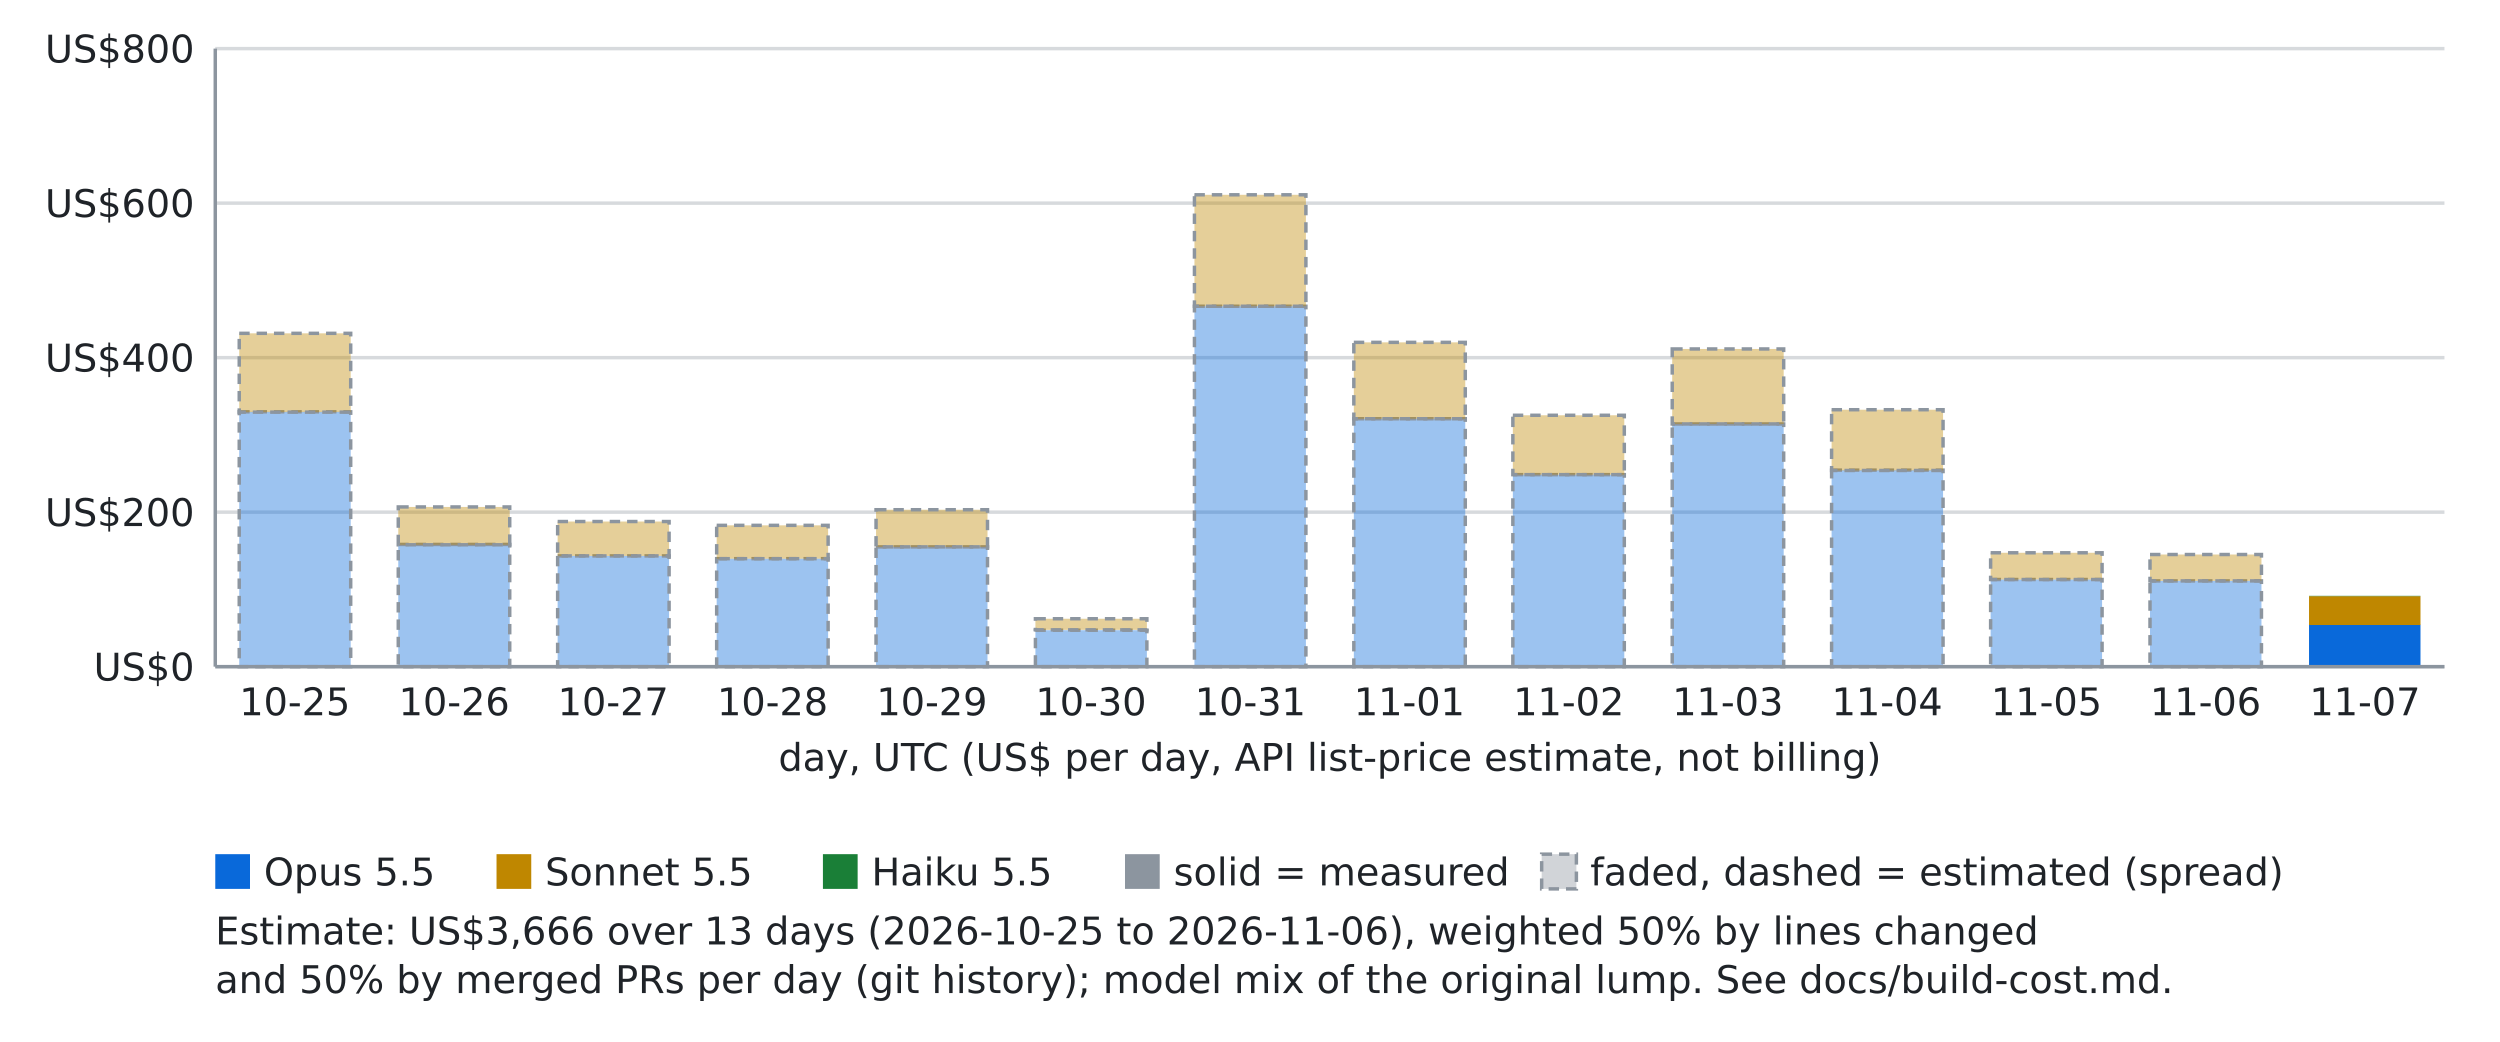
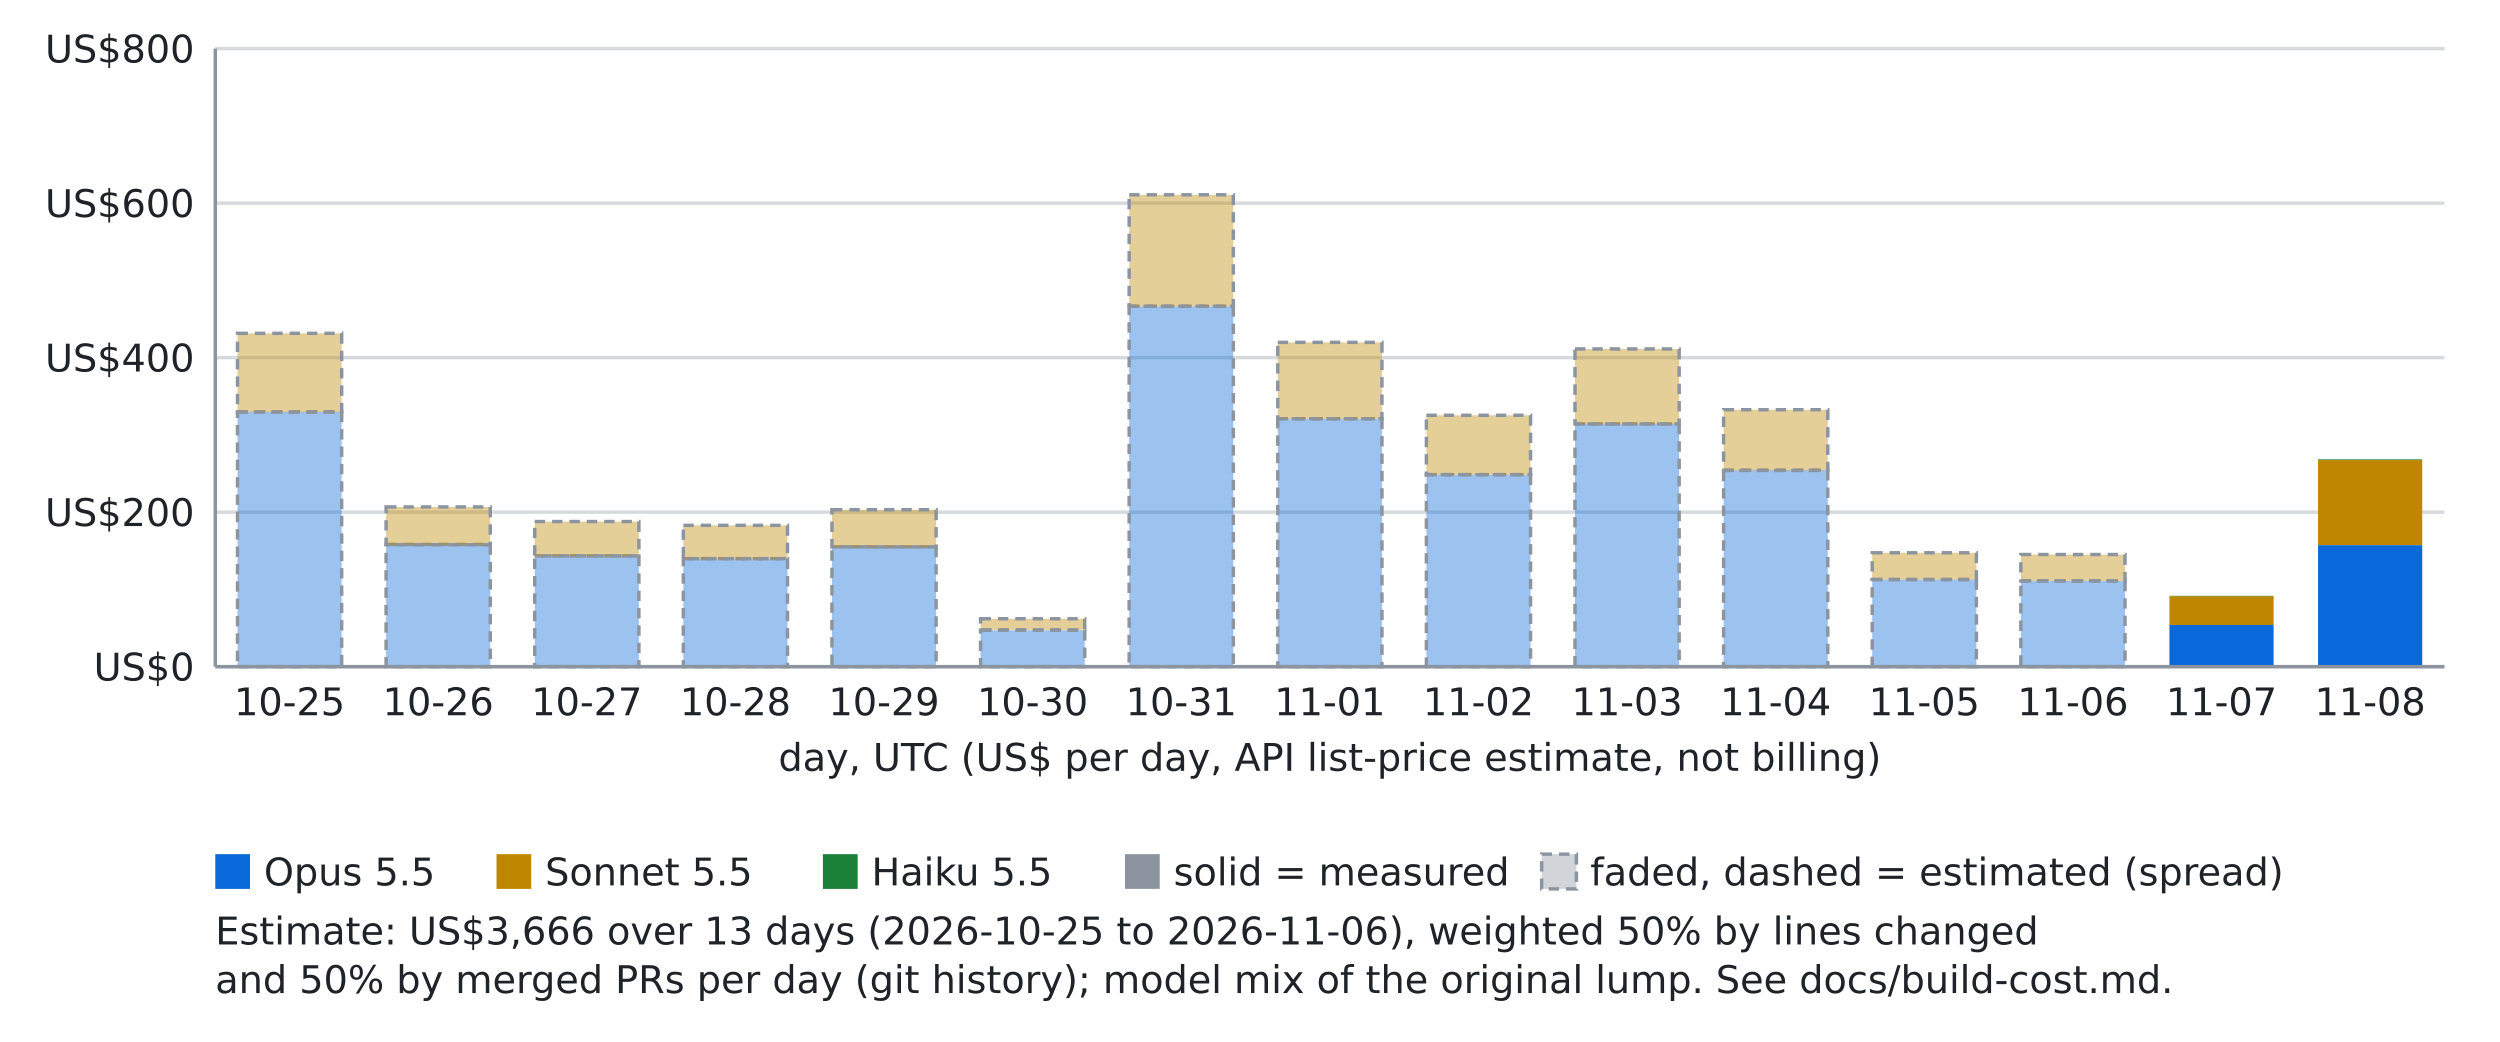
- <svg xmlns="http://www.w3.org/2000/svg" width="720" height="300" viewBox="0 0 720 300" role="img" aria-label="Daily build cost, API list-price estimate, not billing: 2026-10-25 US$432 estimated; 2026-10-26 US$207 estimated; 2026-10-27 US$188 estimated; 2026-10-28 US$183 estimated; 2026-10-29 US$203 estimated; 2026-10-30 US$62 estimated; 2026-10-31 US$611 estimated; 2026-11-01 US$420 estimated; 2026-11-02 US$325 estimated; 2026-11-03 US$411 estimated; 2026-11-04 US$333 estimated; 2026-11-05 US$148 estimated; 2026-11-06 US$145 estimated; 2026-11-07 US$92 measured">
+ <svg xmlns="http://www.w3.org/2000/svg" width="720" height="300" viewBox="0 0 720 300" role="img" aria-label="Daily build cost, API list-price estimate, not billing: 2026-10-25 US$432 estimated; 2026-10-26 US$207 estimated; 2026-10-27 US$188 estimated; 2026-10-28 US$183 estimated; 2026-10-29 US$203 estimated; 2026-10-30 US$62 estimated; 2026-10-31 US$611 estimated; 2026-11-01 US$420 estimated; 2026-11-02 US$325 estimated; 2026-11-03 US$411 estimated; 2026-11-04 US$333 estimated; 2026-11-05 US$148 estimated; 2026-11-06 US$145 estimated; 2026-11-07 US$92 measured; 2026-11-08 US$268 measured">
  <style>text{fill:#1f2328;font:11px Verdana,DejaVu Sans,sans-serif;font-variant-numeric:tabular-nums}.ax{stroke:#8c959f;stroke-width:1}.gr{stroke:#8c959f;stroke-opacity:.35;stroke-width:1}.est{fill-opacity:.4;stroke:#8c959f;stroke-width:1;stroke-dasharray:3 2}.key{fill:#8c959f;fill-opacity:.4;stroke:#8c959f;stroke-dasharray:3 2}.keym{fill:#8c959f}@media (prefers-color-scheme:dark){text{fill:#e6edf3}}.s0{fill:#0969da}.s1{fill:#bf8700}.s2{fill:#1a7f37}.s3{fill:#cf222e}.s4{fill:#8250df}.s5{fill:#6e7781}@media (prefers-color-scheme:dark){.s0{fill:#388bfd}.s1{fill:#d29922}.s2{fill:#3fb950}.s3{fill:#f85149}.s4{fill:#a371f7}.s5{fill:#8b949e}}</style>
  <line class="gr" x1="62" y1="192.0" x2="704" y2="192.0" />
  <text x="56" y="196.0" text-anchor="end">US$0</text>
  <line class="gr" x1="62" y1="147.5" x2="704" y2="147.5" />
  <text x="56" y="151.5" text-anchor="end">US$200</text>
  <line class="gr" x1="62" y1="103.0" x2="704" y2="103.0" />
  <text x="56" y="107.0" text-anchor="end">US$400</text>
  <line class="gr" x1="62" y1="58.5" x2="704" y2="58.5" />
  <text x="56" y="62.5" text-anchor="end">US$600</text>
  <line class="gr" x1="62" y1="14.0" x2="704" y2="14.0" />
  <text x="56" y="18.0" text-anchor="end">US$800</text>
-   <rect x="68.9" y="118.6" width="32.1" height="73.4" class="s0 est" />
-   <rect x="68.9" y="96.0" width="32.1" height="22.7" class="s1 est" />
-   <text x="84.9" y="206" text-anchor="middle">10-25</text>
-   <rect x="114.7" y="156.8" width="32.1" height="35.2" class="s0 est" />
-   <rect x="114.7" y="146.0" width="32.1" height="10.9" class="s1 est" />
-   <text x="130.8" y="206" text-anchor="middle">10-26</text>
-   <rect x="160.6" y="160.1" width="32.1" height="31.9" class="s0 est" />
-   <rect x="160.6" y="150.2" width="32.1" height="9.9" class="s1 est" />
-   <text x="176.6" y="206" text-anchor="middle">10-27</text>
-   <rect x="206.4" y="160.9" width="32.1" height="31.1" class="s0 est" />
-   <rect x="206.4" y="151.3" width="32.1" height="9.6" class="s1 est" />
-   <text x="222.5" y="206" text-anchor="middle">10-28</text>
-   <rect x="252.3" y="157.5" width="32.1" height="34.5" class="s0 est" />
-   <rect x="252.3" y="146.8" width="32.1" height="10.7" class="s1 est" />
-   <text x="268.4" y="206" text-anchor="middle">10-29</text>
-   <rect x="298.2" y="181.5" width="32.1" height="10.5" class="s0 est" />
-   <rect x="298.2" y="178.2" width="32.1" height="3.2" class="s1 est" />
-   <text x="314.2" y="206" text-anchor="middle">10-30</text>
-   <rect x="344.0" y="88.2" width="32.1" height="103.8" class="s0 est" />
-   <rect x="344.0" y="56.1" width="32.1" height="32.1" class="s1 est" />
-   <text x="360.1" y="206" text-anchor="middle">10-31</text>
-   <rect x="389.9" y="120.6" width="32.1" height="71.4" class="s0 est" />
-   <rect x="389.9" y="98.6" width="32.1" height="22.0" class="s1 est" />
-   <text x="405.9" y="206" text-anchor="middle">11-01</text>
-   <rect x="435.7" y="136.7" width="32.1" height="55.3" class="s0 est" />
-   <rect x="435.7" y="119.6" width="32.1" height="17.1" class="s1 est" />
-   <text x="451.8" y="206" text-anchor="middle">11-02</text>
-   <rect x="481.6" y="122.1" width="32.1" height="69.9" class="s0 est" />
-   <rect x="481.6" y="100.5" width="32.1" height="21.6" class="s1 est" />
-   <text x="497.6" y="206" text-anchor="middle">11-03</text>
-   <rect x="527.5" y="135.4" width="32.1" height="56.6" class="s0 est" />
-   <rect x="527.5" y="118.0" width="32.1" height="17.5" class="s1 est" />
-   <text x="543.5" y="206" text-anchor="middle">11-04</text>
-   <rect x="573.3" y="166.9" width="32.1" height="25.1" class="s0 est" />
-   <rect x="573.3" y="159.2" width="32.1" height="7.7" class="s1 est" />
-   <text x="589.4" y="206" text-anchor="middle">11-05</text>
-   <rect x="619.2" y="167.3" width="32.1" height="24.7" class="s0 est" />
-   <rect x="619.2" y="159.7" width="32.1" height="7.6" class="s1 est" />
-   <text x="635.2" y="206" text-anchor="middle">11-06</text>
-   <rect x="665.0" y="179.9" width="32.1" height="12.1" class="s0" />
-   <rect x="665.0" y="171.7" width="32.1" height="8.3" class="s1" />
-   <rect x="665.0" y="171.6" width="32.1" height="0.1" class="s2" />
-   <text x="681.1" y="206" text-anchor="middle">11-07</text>
+   <rect x="68.4" y="118.6" width="30.0" height="73.4" class="s0 est" />
+   <rect x="68.4" y="96.0" width="30.0" height="22.7" class="s1 est" />
+   <text x="83.4" y="206" text-anchor="middle">10-25</text>
+   <rect x="111.2" y="156.8" width="30.0" height="35.2" class="s0 est" />
+   <rect x="111.2" y="146.0" width="30.0" height="10.9" class="s1 est" />
+   <text x="126.2" y="206" text-anchor="middle">10-26</text>
+   <rect x="154.0" y="160.1" width="30.0" height="31.9" class="s0 est" />
+   <rect x="154.0" y="150.2" width="30.0" height="9.9" class="s1 est" />
+   <text x="169.0" y="206" text-anchor="middle">10-27</text>
+   <rect x="196.8" y="160.9" width="30.0" height="31.1" class="s0 est" />
+   <rect x="196.8" y="151.3" width="30.0" height="9.6" class="s1 est" />
+   <text x="211.8" y="206" text-anchor="middle">10-28</text>
+   <rect x="239.6" y="157.5" width="30.0" height="34.5" class="s0 est" />
+   <rect x="239.6" y="146.8" width="30.0" height="10.7" class="s1 est" />
+   <text x="254.6" y="206" text-anchor="middle">10-29</text>
+   <rect x="282.4" y="181.5" width="30.0" height="10.5" class="s0 est" />
+   <rect x="282.4" y="178.2" width="30.0" height="3.2" class="s1 est" />
+   <text x="297.4" y="206" text-anchor="middle">10-30</text>
+   <rect x="325.2" y="88.2" width="30.0" height="103.8" class="s0 est" />
+   <rect x="325.2" y="56.1" width="30.0" height="32.1" class="s1 est" />
+   <text x="340.2" y="206" text-anchor="middle">10-31</text>
+   <rect x="368.0" y="120.6" width="30.0" height="71.4" class="s0 est" />
+   <rect x="368.0" y="98.6" width="30.0" height="22.0" class="s1 est" />
+   <text x="383.0" y="206" text-anchor="middle">11-01</text>
+   <rect x="410.8" y="136.7" width="30.0" height="55.3" class="s0 est" />
+   <rect x="410.8" y="119.6" width="30.0" height="17.1" class="s1 est" />
+   <text x="425.8" y="206" text-anchor="middle">11-02</text>
+   <rect x="453.6" y="122.1" width="30.0" height="69.9" class="s0 est" />
+   <rect x="453.6" y="100.5" width="30.0" height="21.6" class="s1 est" />
+   <text x="468.6" y="206" text-anchor="middle">11-03</text>
+   <rect x="496.4" y="135.4" width="30.0" height="56.6" class="s0 est" />
+   <rect x="496.4" y="118.0" width="30.0" height="17.5" class="s1 est" />
+   <text x="511.4" y="206" text-anchor="middle">11-04</text>
+   <rect x="539.2" y="166.9" width="30.0" height="25.1" class="s0 est" />
+   <rect x="539.2" y="159.2" width="30.0" height="7.7" class="s1 est" />
+   <text x="554.2" y="206" text-anchor="middle">11-05</text>
+   <rect x="582.0" y="167.3" width="30.0" height="24.7" class="s0 est" />
+   <rect x="582.0" y="159.7" width="30.0" height="7.6" class="s1 est" />
+   <text x="597.0" y="206" text-anchor="middle">11-06</text>
+   <rect x="624.8" y="179.9" width="30.0" height="12.1" class="s0" />
+   <rect x="624.8" y="171.7" width="30.0" height="8.3" class="s1" />
+   <rect x="624.8" y="171.6" width="30.0" height="0.1" class="s2" />
+   <text x="639.8" y="206" text-anchor="middle">11-07</text>
+   <rect x="667.6" y="157.0" width="30.0" height="35.0" class="s0" />
+   <rect x="667.6" y="132.5" width="30.0" height="24.5" class="s1" />
+   <rect x="667.6" y="132.3" width="30.0" height="0.2" class="s2" />
+   <text x="682.6" y="206" text-anchor="middle">11-08</text>
  <line class="ax" x1="62" y1="14" x2="62" y2="192" />
  <line class="ax" x1="62" y1="192" x2="704" y2="192" />
  <text x="383" y="222" text-anchor="middle">day, UTC (US$ per day, API list-price estimate, not billing)</text>
  <rect x="62" y="246" width="10" height="10" class="s0" />
  <text x="76" y="255">Opus 5.5</text>
  <rect x="143" y="246" width="10" height="10" class="s1" />
  <text x="157" y="255">Sonnet 5.5</text>
  <rect x="237" y="246" width="10" height="10" class="s2" />
  <text x="251" y="255">Haiku 5.5</text>
  <rect x="324" y="246" width="10" height="10" class="keym" />
  <text x="338" y="255">solid = measured</text>
  <rect x="444" y="246" width="10" height="10" class="key" />
  <text x="458" y="255">faded, dashed = estimated (spread)</text>
  <text x="62" y="272">Estimate: US$3,666 over 13 days (2026-10-25 to 2026-11-06), weighted 50% by lines changed</text>
  <text x="62" y="286">and 50% by merged PRs per day (git history); model mix of the original lump. See docs/build-cost.md.</text>
</svg>
